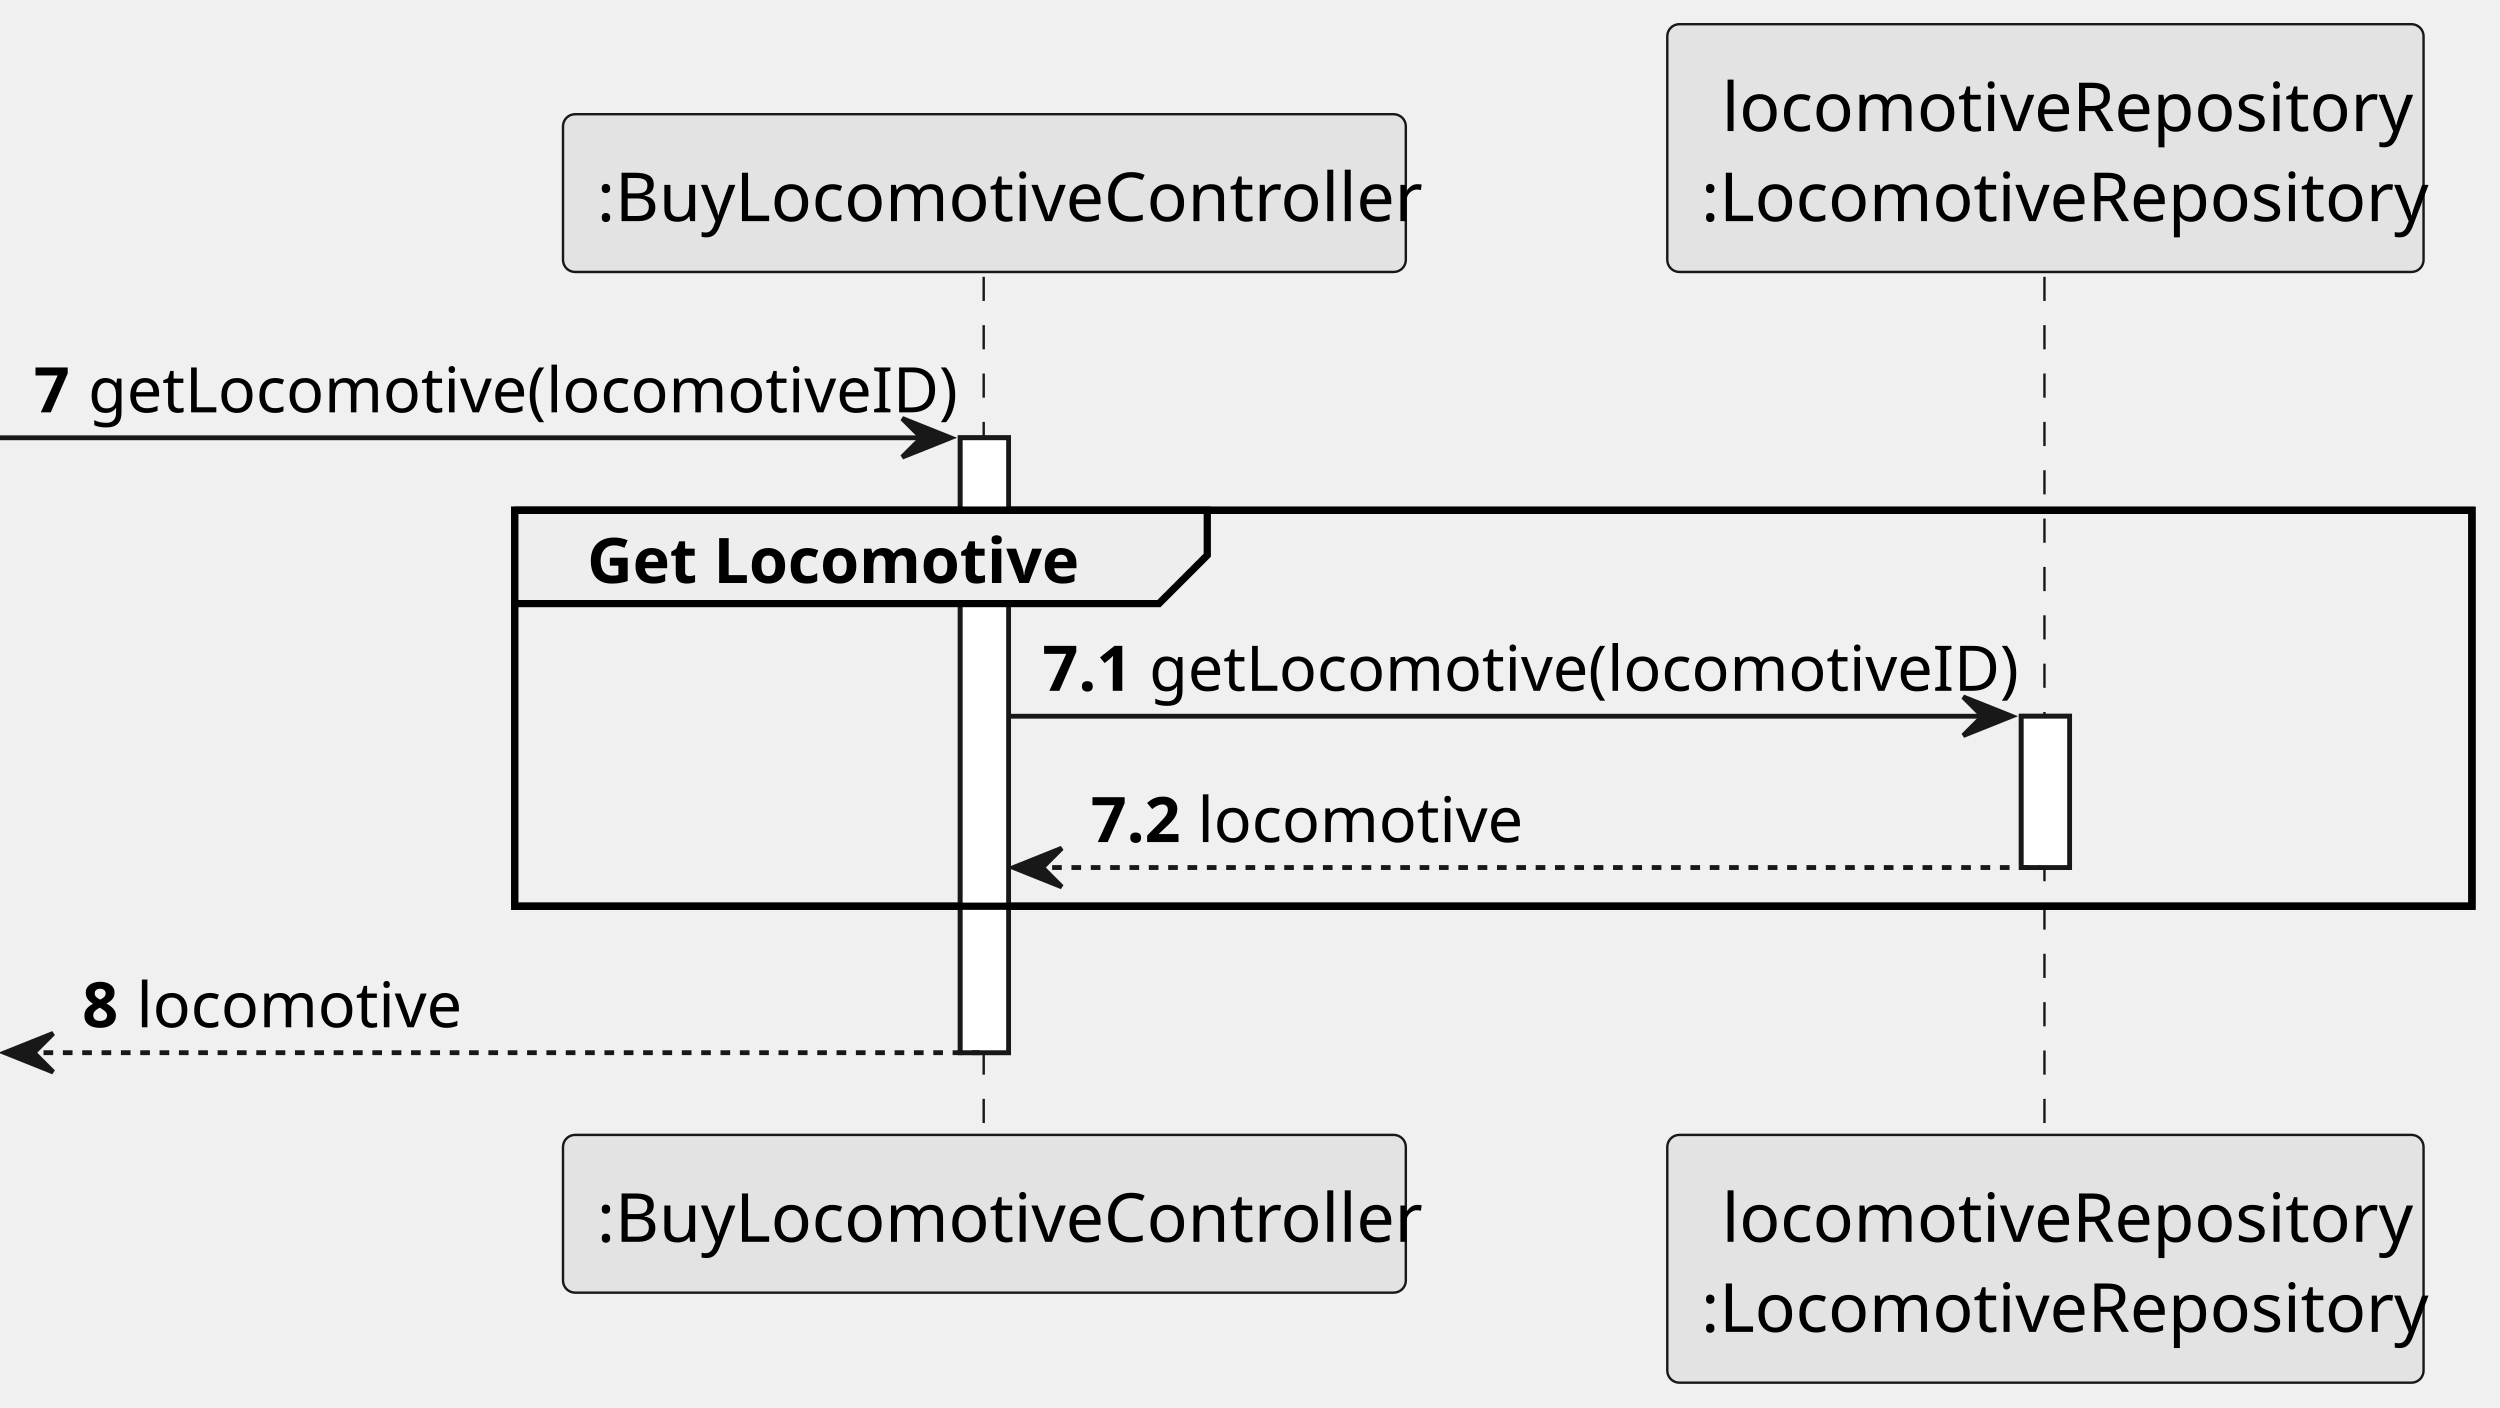
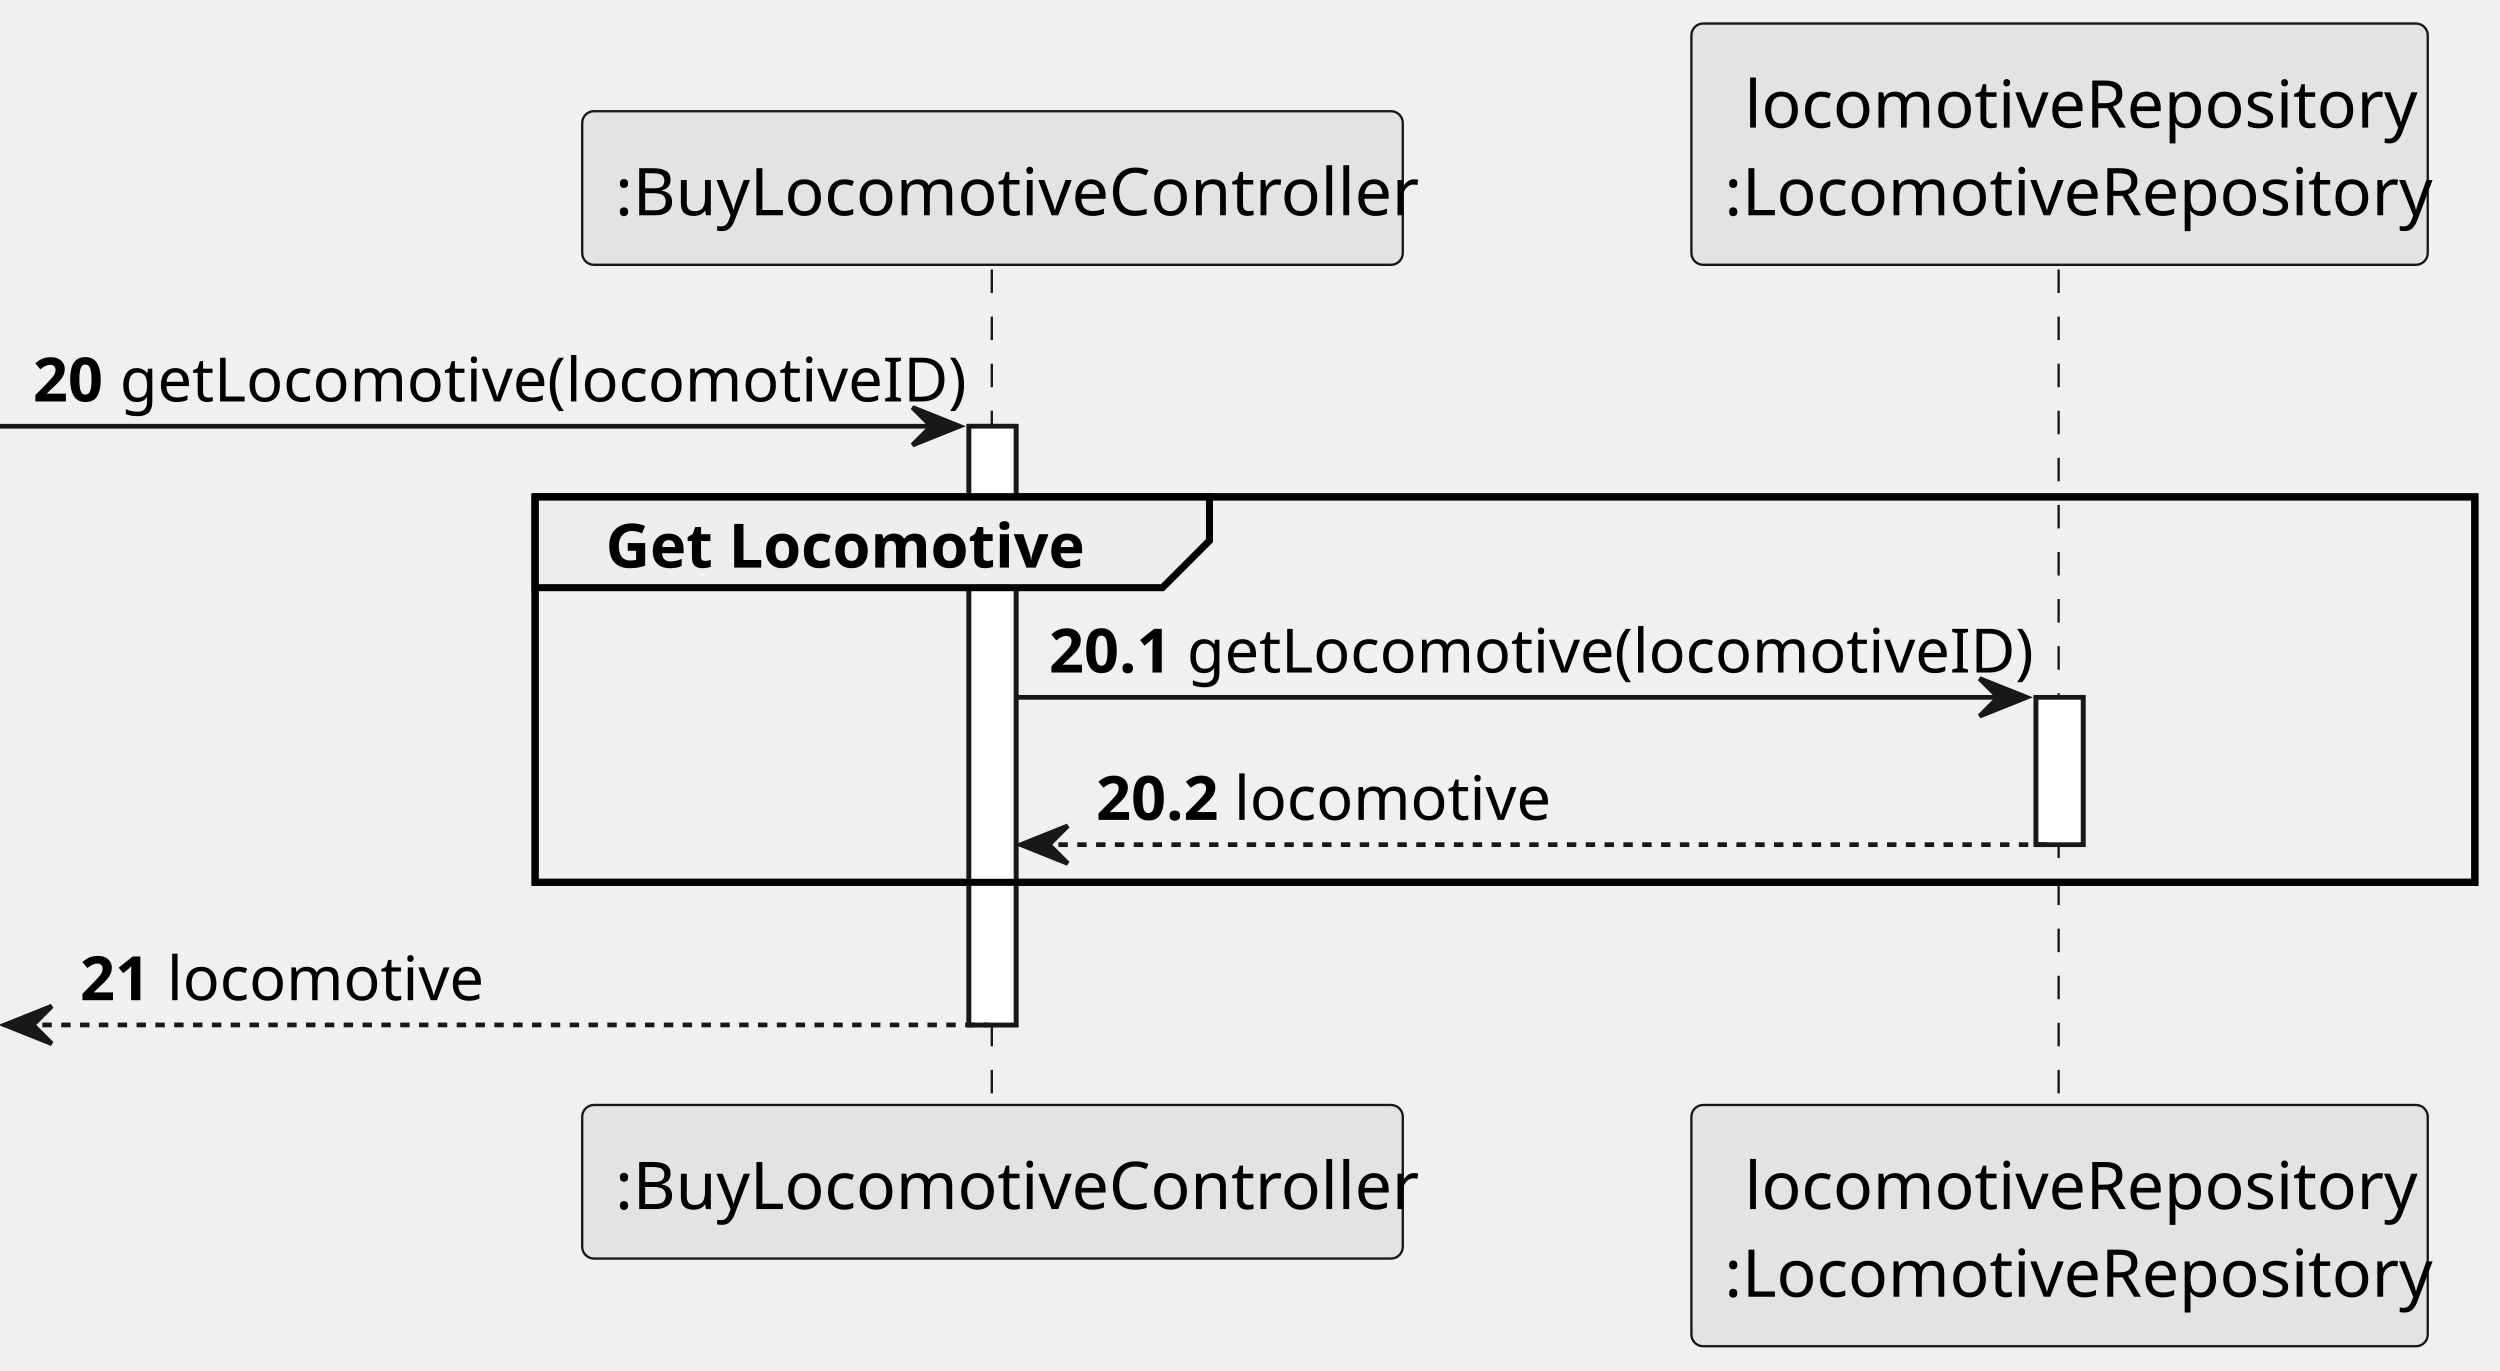
- <svg xmlns="http://www.w3.org/2000/svg" contentStyleType="text/css" height="291px" preserveAspectRatio="none" style="width:517px;height:291px;background:#FFFFFF;" version="1.1" viewBox="0 0 517 291" width="517px" zoomAndPan="magnify">
+ <svg xmlns="http://www.w3.org/2000/svg" contentStyleType="text/css" height="291px" preserveAspectRatio="none" style="width:531px;height:291px;background:#FFFFFF;" version="1.1" viewBox="0 0 531 291" width="531px" zoomAndPan="magnify">
  <defs />
  <g>
-     <rect fill="#FFFFFF" height="127.164" style="stroke:#181818;stroke-width:1.0;" width="10" x="198.576" y="90.533" />
-     <rect fill="#FFFFFF" height="31.291" style="stroke:#181818;stroke-width:1.0;" width="10" x="417.994" y="148.115" />
-     <rect fill="none" height="81.873" style="stroke:#000000;stroke-width:1.5;" width="404.766" x="106.428" y="105.533" />
-     <line style="stroke:#181818;stroke-width:0.5;stroke-dasharray:5.0,5.0;" x1="203.428" x2="203.428" y1="57.242" y2="235.697" />
-     <line style="stroke:#181818;stroke-width:0.5;stroke-dasharray:5.0,5.0;" x1="422.794" x2="422.794" y1="57.242" y2="235.697" />
-     <rect fill="#E3E3E3" height="32.621" rx="2.5" ry="2.5" style="stroke:#181818;stroke-width:0.5;" width="174.296" x="116.428" y="23.621" />
-     <text fill="#000000" font-family="sans-serif" font-size="14" lengthAdjust="spacing" textLength="160.296" x="123.428" y="45.728">:BuyLocomotiveController</text>
-     <rect fill="#E3E3E3" height="32.621" rx="2.5" ry="2.5" style="stroke:#181818;stroke-width:0.5;" width="174.296" x="116.428" y="234.697" />
-     <text fill="#000000" font-family="sans-serif" font-size="14" lengthAdjust="spacing" textLength="160.296" x="123.428" y="256.805">:BuyLocomotiveController</text>
-     <rect fill="#E3E3E3" height="51.242" rx="2.5" ry="2.5" style="stroke:#181818;stroke-width:0.5;" width="156.399" x="344.794" y="5" />
-     <text fill="#000000" font-family="sans-serif" font-size="14" lengthAdjust="spacing" textLength="133.834" x="356.077" y="27.107">locomotiveRepository</text>
-     <text fill="#000000" font-family="sans-serif" font-size="14" lengthAdjust="spacing" textLength="142.399" x="351.794" y="45.728">:LocomotiveRepository</text>
-     <rect fill="#E3E3E3" height="51.242" rx="2.5" ry="2.5" style="stroke:#181818;stroke-width:0.5;" width="156.399" x="344.794" y="234.697" />
-     <text fill="#000000" font-family="sans-serif" font-size="14" lengthAdjust="spacing" textLength="133.834" x="356.077" y="256.805">locomotiveRepository</text>
-     <text fill="#000000" font-family="sans-serif" font-size="14" lengthAdjust="spacing" textLength="142.399" x="351.794" y="275.426">:LocomotiveRepository</text>
-     <rect fill="#FFFFFF" height="127.164" style="stroke:#181818;stroke-width:1.0;" width="10" x="198.576" y="90.533" />
-     <rect fill="#FFFFFF" height="31.291" style="stroke:#181818;stroke-width:1.0;" width="10" x="417.994" y="148.115" />
-     <polygon fill="#181818" points="186.576,86.533,196.576,90.533,186.576,94.533,190.576,90.533" style="stroke:#181818;stroke-width:1.0;" />
-     <line style="stroke:#181818;stroke-width:1.0;" x1="0" x2="192.576" y1="90.533" y2="90.533" />
-     <text fill="#000000" font-family="sans-serif" font-size="13" font-weight="bold" lengthAdjust="spacing" textLength="7.23" x="7" y="85.27">7</text>
-     <text fill="#000000" font-family="sans-serif" font-size="13" lengthAdjust="spacing" textLength="168.346" x="18.23" y="85.27">getLocomotive(locomotiveID)</text>
-     <path d="M106.428,105.533 L249.665,105.533 L249.665,114.824 L239.665,124.824 L106.428,124.824 L106.428,105.533 " fill="#EEEEEE" style="stroke:#000000;stroke-width:1.5;" />
-     <rect fill="none" height="81.873" style="stroke:#000000;stroke-width:1.5;" width="404.766" x="106.428" y="105.533" />
-     <text fill="#000000" font-family="sans-serif" font-size="13" font-weight="bold" lengthAdjust="spacing" textLength="98.236" x="121.428" y="120.561">Get Locomotive</text>
-     <polygon fill="#181818" points="405.994,144.115,415.994,148.115,405.994,152.115,409.994,148.115" style="stroke:#181818;stroke-width:1.0;" />
-     <line style="stroke:#181818;stroke-width:1.0;" x1="208.576" x2="411.994" y1="148.115" y2="148.115" />
-     <text fill="#000000" font-family="sans-serif" font-size="13" font-weight="bold" lengthAdjust="spacing" textLength="18.072" x="215.576" y="142.852">7.1</text>
-     <text fill="#000000" font-family="sans-serif" font-size="13" lengthAdjust="spacing" textLength="168.346" x="237.648" y="142.852">getLocomotive(locomotiveID)</text>
-     <polygon fill="#181818" points="219.576,175.406,209.576,179.406,219.576,183.406,215.576,179.406" style="stroke:#181818;stroke-width:1.0;" />
-     <line style="stroke:#181818;stroke-width:1.0;stroke-dasharray:2.0,2.0;" x1="213.576" x2="421.994" y1="179.406" y2="179.406" />
-     <text fill="#000000" font-family="sans-serif" font-size="13" font-weight="bold" lengthAdjust="spacing" textLength="18.072" x="225.576" y="174.144">7.2</text>
-     <text fill="#000000" font-family="sans-serif" font-size="13" lengthAdjust="spacing" textLength="62.137" x="247.648" y="174.144">locomotive</text>
+     <rect fill="#FFFFFF" height="127.164" style="stroke:#181818;stroke-width:1.0;" width="10" x="205.806" y="90.533" />
+     <rect fill="#FFFFFF" height="31.291" style="stroke:#181818;stroke-width:1.0;" width="10" x="432.454" y="148.115" />
+     <rect fill="none" height="81.873" style="stroke:#000000;stroke-width:1.5;" width="411.996" x="113.658" y="105.533" />
+     <line style="stroke:#181818;stroke-width:0.5;stroke-dasharray:5.0,5.0;" x1="210.658" x2="210.658" y1="57.242" y2="235.697" />
+     <line style="stroke:#181818;stroke-width:0.5;stroke-dasharray:5.0,5.0;" x1="437.254" x2="437.254" y1="57.242" y2="235.697" />
+     <rect fill="#E3E3E3" height="32.621" rx="2.5" ry="2.5" style="stroke:#181818;stroke-width:0.5;" width="174.296" x="123.658" y="23.621" />
+     <text fill="#000000" font-family="sans-serif" font-size="14" lengthAdjust="spacing" textLength="160.296" x="130.658" y="45.728">:BuyLocomotiveController</text>
+     <rect fill="#E3E3E3" height="32.621" rx="2.5" ry="2.5" style="stroke:#181818;stroke-width:0.5;" width="174.296" x="123.658" y="234.697" />
+     <text fill="#000000" font-family="sans-serif" font-size="14" lengthAdjust="spacing" textLength="160.296" x="130.658" y="256.805">:BuyLocomotiveController</text>
+     <rect fill="#E3E3E3" height="51.242" rx="2.5" ry="2.5" style="stroke:#181818;stroke-width:0.5;" width="156.399" x="359.254" y="5" />
+     <text fill="#000000" font-family="sans-serif" font-size="14" lengthAdjust="spacing" textLength="133.834" x="370.537" y="27.107">locomotiveRepository</text>
+     <text fill="#000000" font-family="sans-serif" font-size="14" lengthAdjust="spacing" textLength="142.399" x="366.254" y="45.728">:LocomotiveRepository</text>
+     <rect fill="#E3E3E3" height="51.242" rx="2.5" ry="2.5" style="stroke:#181818;stroke-width:0.5;" width="156.399" x="359.254" y="234.697" />
+     <text fill="#000000" font-family="sans-serif" font-size="14" lengthAdjust="spacing" textLength="133.834" x="370.537" y="256.805">locomotiveRepository</text>
+     <text fill="#000000" font-family="sans-serif" font-size="14" lengthAdjust="spacing" textLength="142.399" x="366.254" y="275.426">:LocomotiveRepository</text>
+     <rect fill="#FFFFFF" height="127.164" style="stroke:#181818;stroke-width:1.0;" width="10" x="205.806" y="90.533" />
+     <rect fill="#FFFFFF" height="31.291" style="stroke:#181818;stroke-width:1.0;" width="10" x="432.454" y="148.115" />
+     <polygon fill="#181818" points="193.806,86.533,203.806,90.533,193.806,94.533,197.806,90.533" style="stroke:#181818;stroke-width:1.0;" />
+     <line style="stroke:#181818;stroke-width:1.0;" x1="0" x2="199.806" y1="90.533" y2="90.533" />
+     <text fill="#000000" font-family="sans-serif" font-size="13" font-weight="bold" lengthAdjust="spacing" textLength="14.46" x="7" y="85.27">20</text>
+     <text fill="#000000" font-family="sans-serif" font-size="13" lengthAdjust="spacing" textLength="168.346" x="25.46" y="85.27">getLocomotive(locomotiveID)</text>
+     <path d="M113.658,105.533 L256.894,105.533 L256.894,114.824 L246.894,124.824 L113.658,124.824 L113.658,105.533 " fill="#EEEEEE" style="stroke:#000000;stroke-width:1.5;" />
+     <rect fill="none" height="81.873" style="stroke:#000000;stroke-width:1.5;" width="411.996" x="113.658" y="105.533" />
+     <text fill="#000000" font-family="sans-serif" font-size="13" font-weight="bold" lengthAdjust="spacing" textLength="98.236" x="128.658" y="120.561">Get Locomotive</text>
+     <polygon fill="#181818" points="420.454,144.115,430.454,148.115,420.454,152.115,424.454,148.115" style="stroke:#181818;stroke-width:1.0;" />
+     <line style="stroke:#181818;stroke-width:1.0;" x1="215.806" x2="426.454" y1="148.115" y2="148.115" />
+     <text fill="#000000" font-family="sans-serif" font-size="13" font-weight="bold" lengthAdjust="spacing" textLength="25.302" x="222.806" y="142.852">20.1</text>
+     <text fill="#000000" font-family="sans-serif" font-size="13" lengthAdjust="spacing" textLength="168.346" x="252.108" y="142.852">getLocomotive(locomotiveID)</text>
+     <polygon fill="#181818" points="226.806,175.406,216.806,179.406,226.806,183.406,222.806,179.406" style="stroke:#181818;stroke-width:1.0;" />
+     <line style="stroke:#181818;stroke-width:1.0;stroke-dasharray:2.0,2.0;" x1="220.806" x2="436.454" y1="179.406" y2="179.406" />
+     <text fill="#000000" font-family="sans-serif" font-size="13" font-weight="bold" lengthAdjust="spacing" textLength="25.302" x="232.806" y="174.144">20.2</text>
+     <text fill="#000000" font-family="sans-serif" font-size="13" lengthAdjust="spacing" textLength="62.137" x="262.108" y="174.144">locomotive</text>
    <polygon fill="#181818" points="11,213.697,1,217.697,11,221.697,7,217.697" style="stroke:#181818;stroke-width:1.0;" />
-     <line style="stroke:#181818;stroke-width:1.0;stroke-dasharray:2.0,2.0;" x1="5" x2="202.576" y1="217.697" y2="217.697" />
-     <text fill="#000000" font-family="sans-serif" font-size="13" font-weight="bold" lengthAdjust="spacing" textLength="7.23" x="17" y="212.435">8</text>
-     <text fill="#000000" font-family="sans-serif" font-size="13" lengthAdjust="spacing" textLength="62.137" x="28.23" y="212.435">locomotive</text>
+     <line style="stroke:#181818;stroke-width:1.0;stroke-dasharray:2.0,2.0;" x1="5" x2="209.806" y1="217.697" y2="217.697" />
+     <text fill="#000000" font-family="sans-serif" font-size="13" font-weight="bold" lengthAdjust="spacing" textLength="14.46" x="17" y="212.435">21</text>
+     <text fill="#000000" font-family="sans-serif" font-size="13" lengthAdjust="spacing" textLength="62.137" x="35.46" y="212.435">locomotive</text>
  </g>
</svg>
